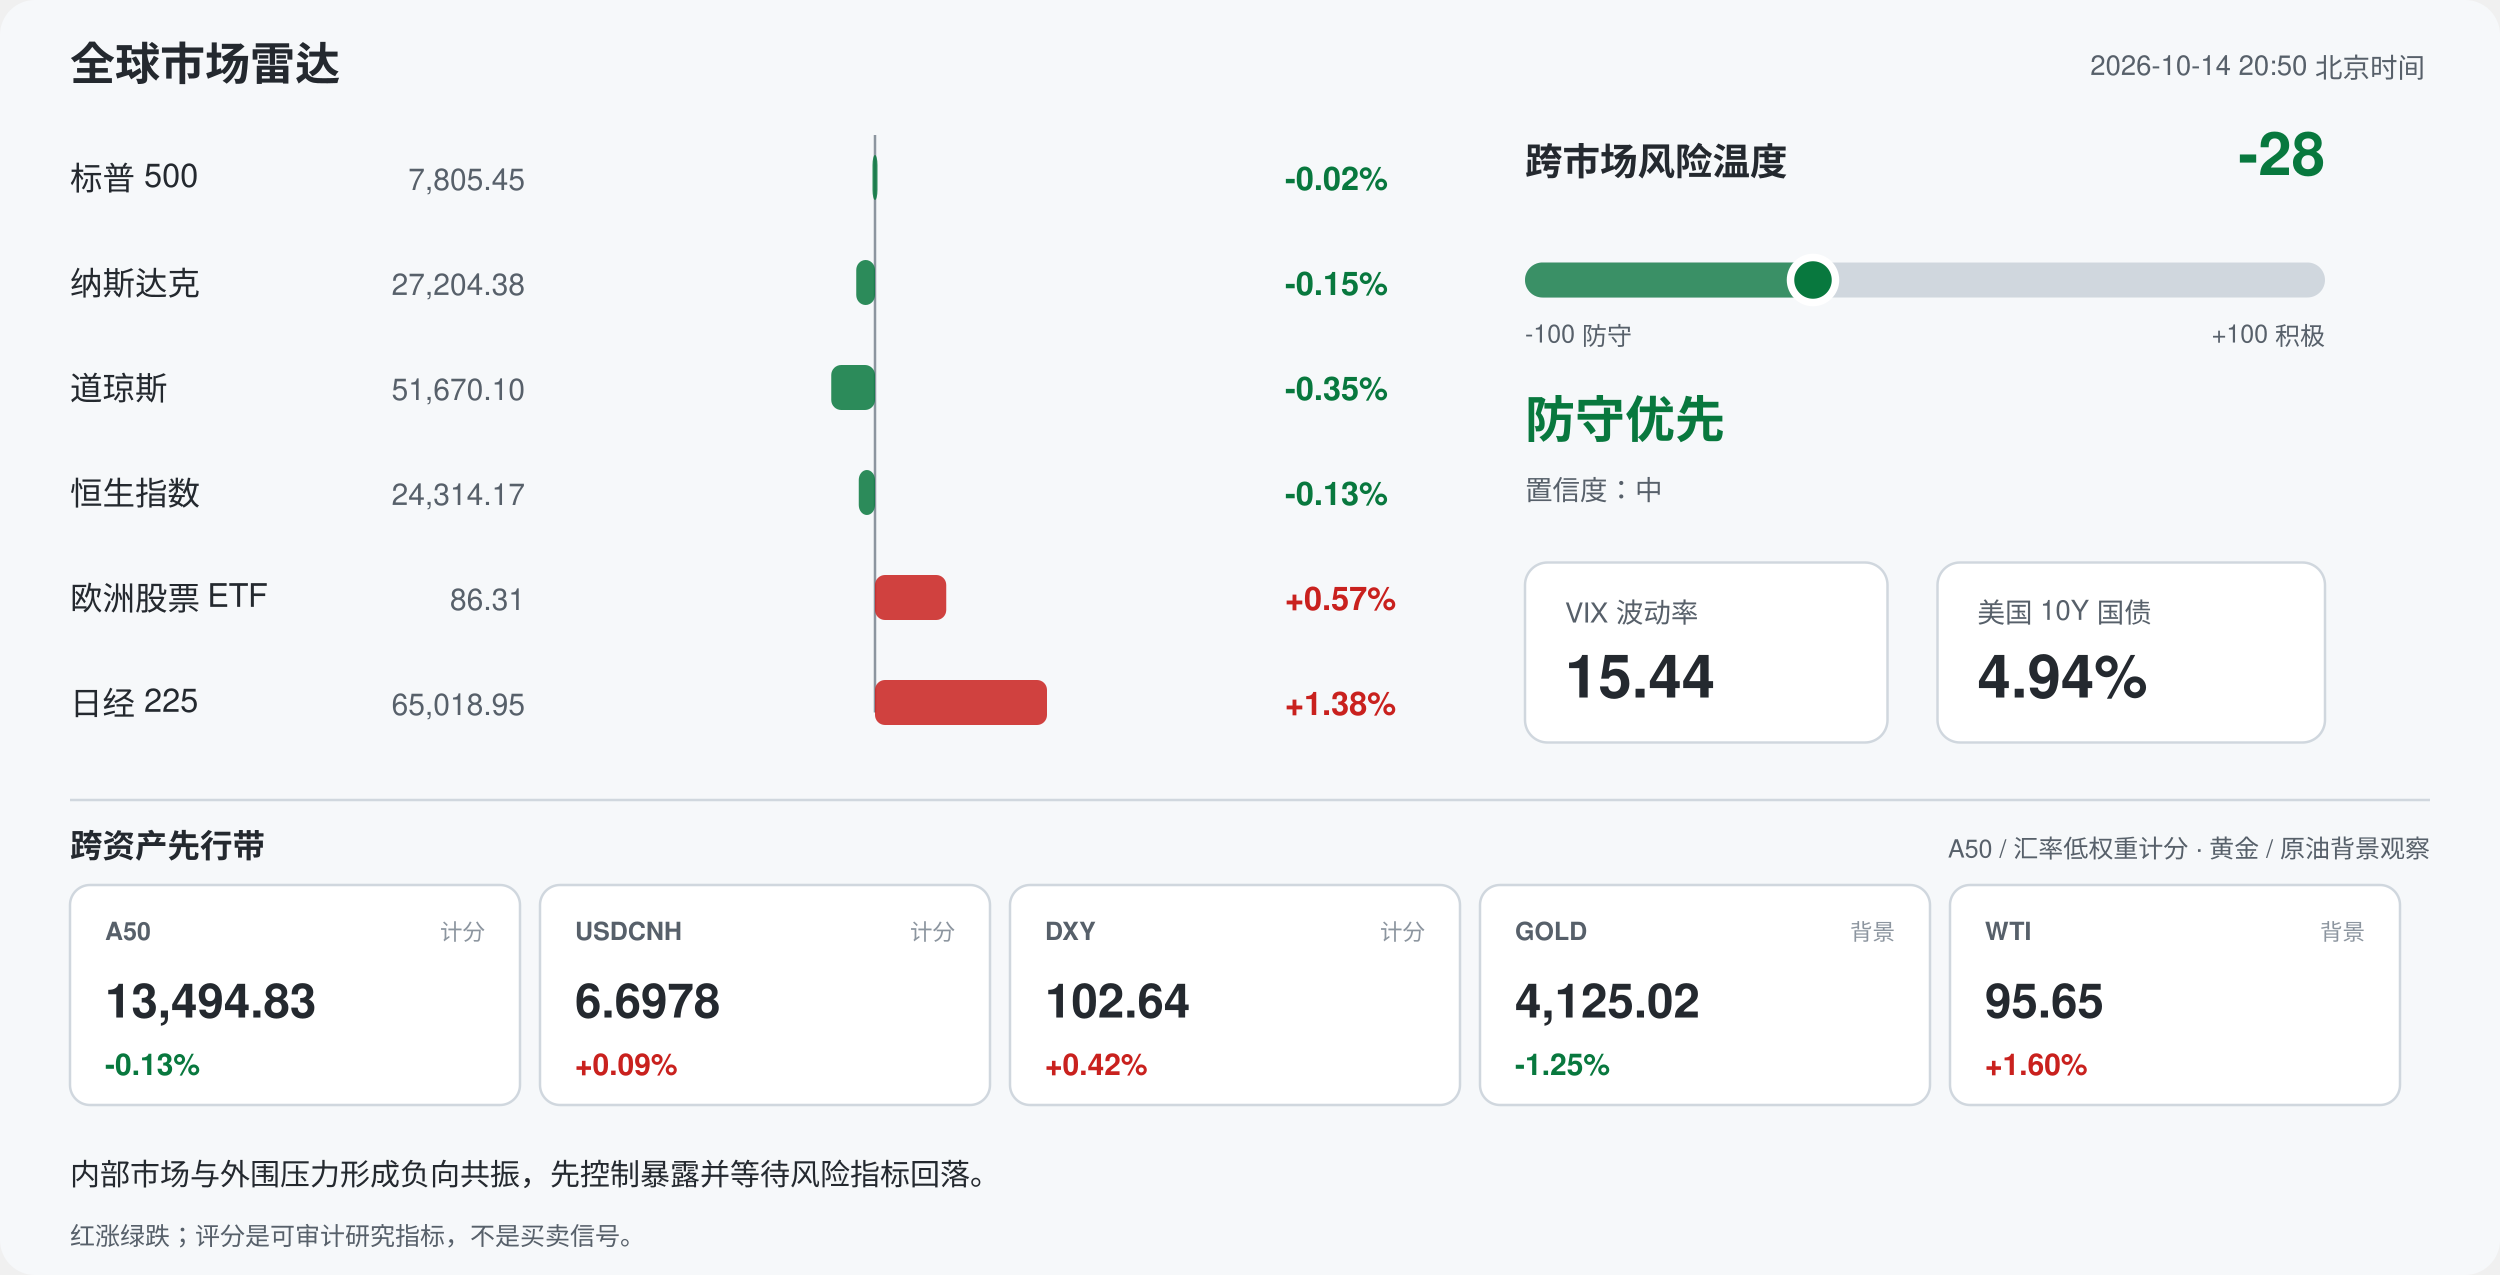
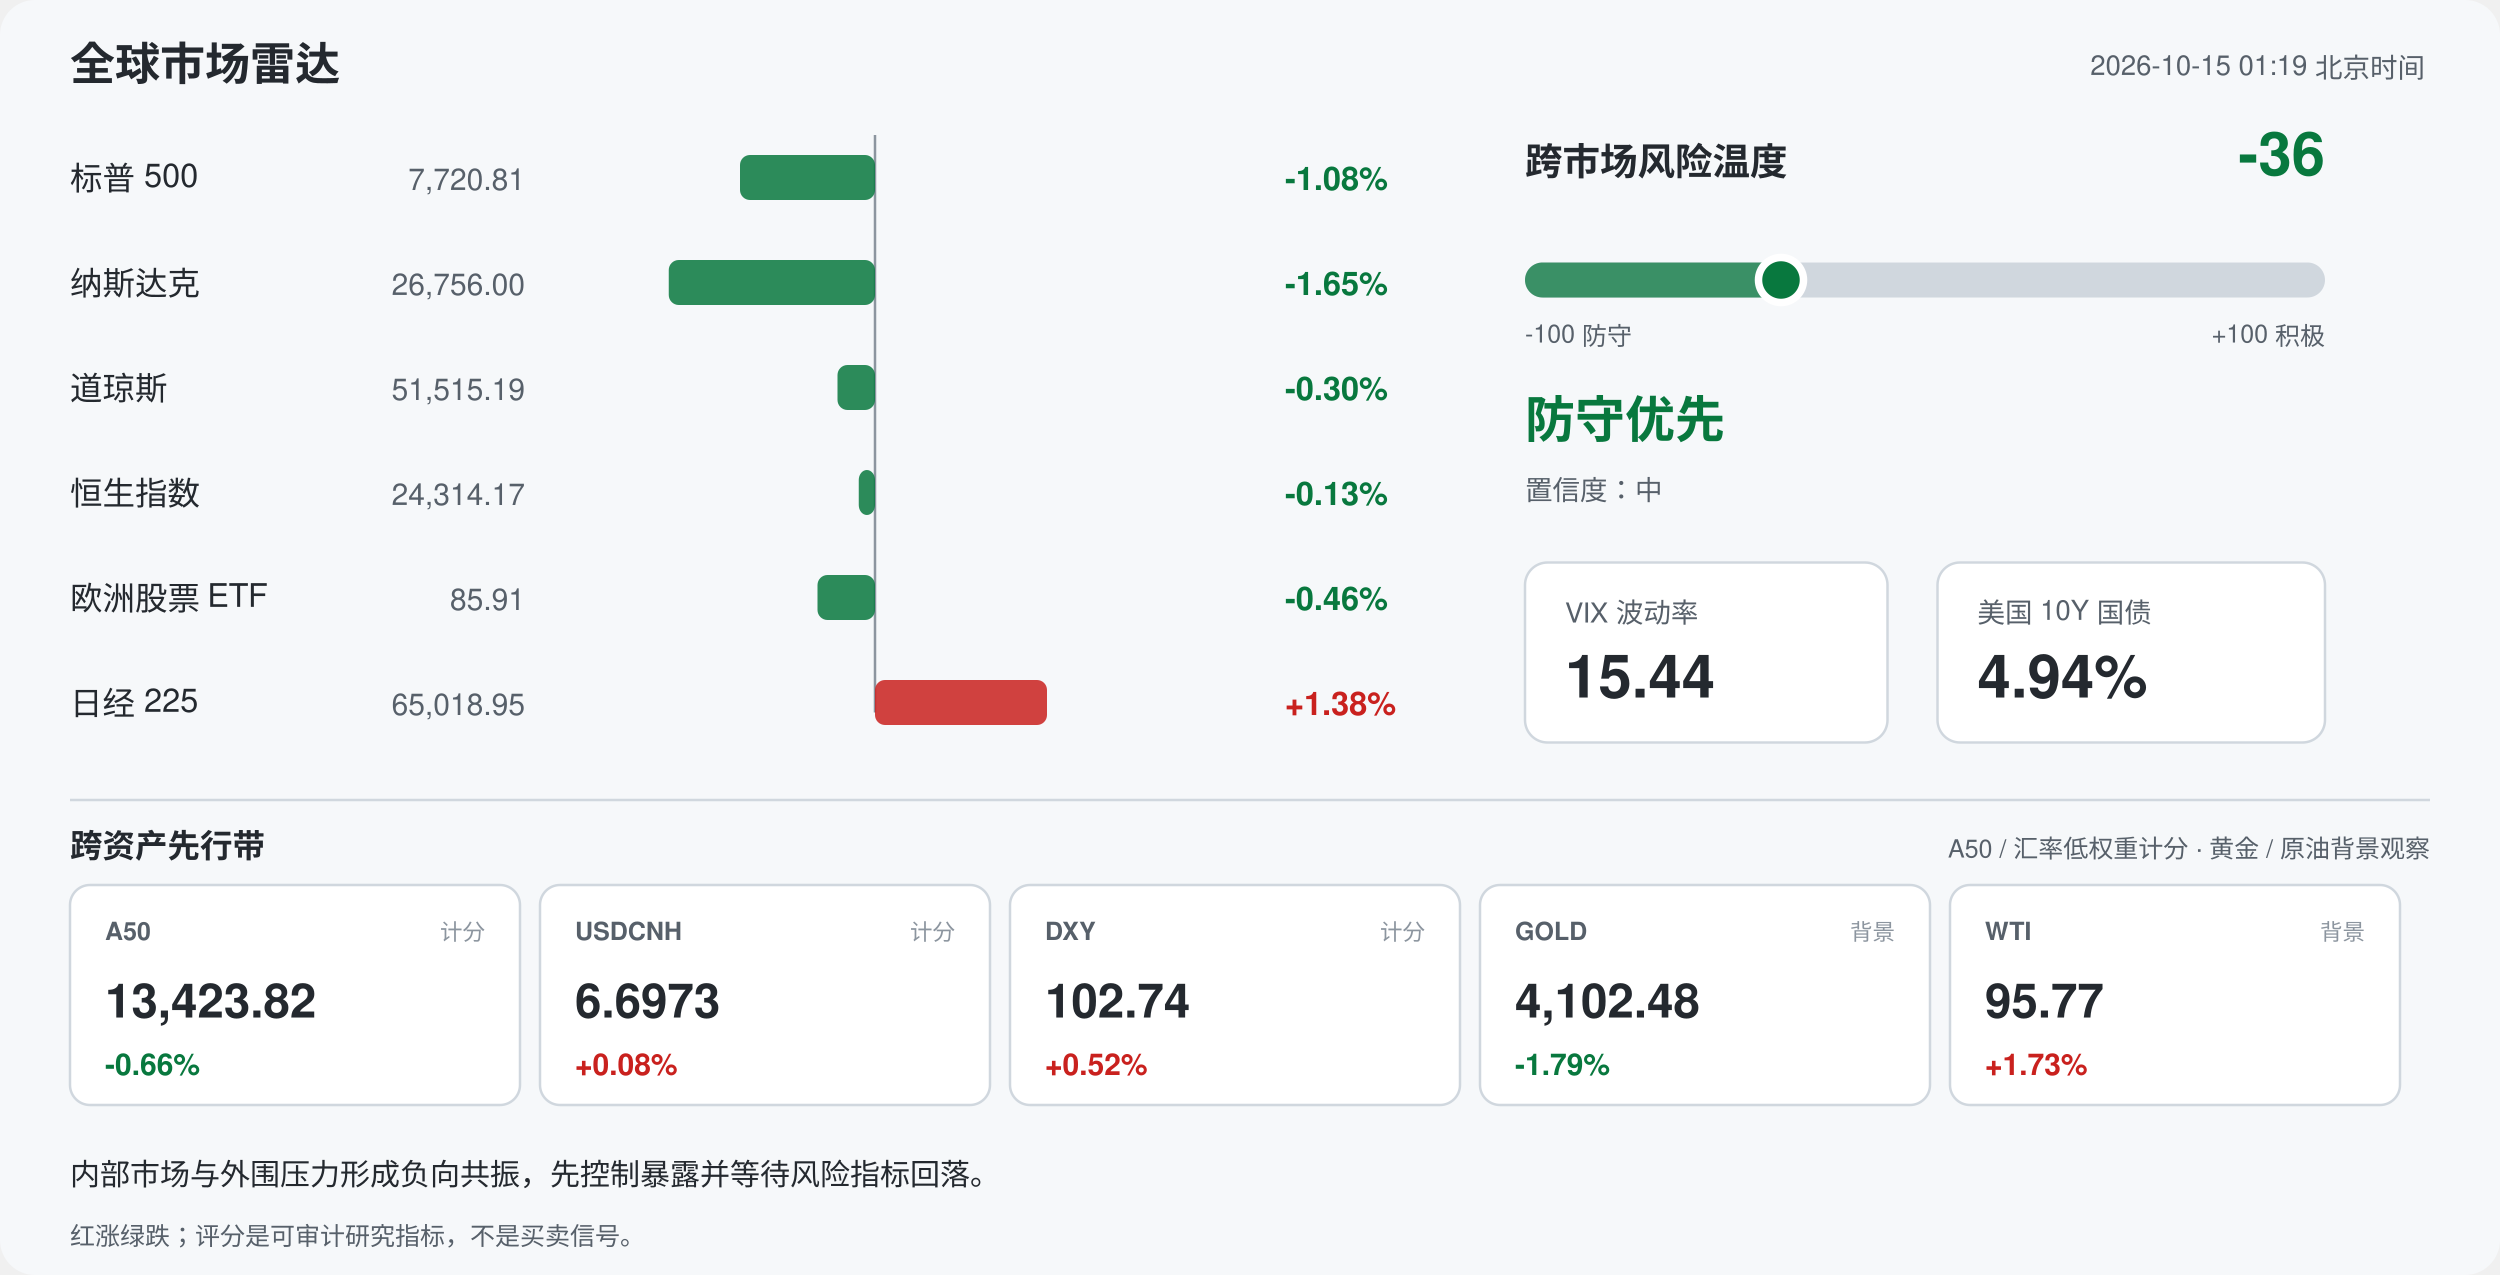
<svg xmlns="http://www.w3.org/2000/svg" width="1000" height="510" viewBox="0 0 1000 510" font-family="-apple-system,Segoe UI,Helvetica,Arial,sans-serif">
  <rect width="1000" height="510" rx="14" fill="#f6f8fa" />
  <text x="28" y="32" font-size="18" font-weight="700" fill="#24292f">全球市场雷达</text>
-   <text x="970" y="30" font-size="11" fill="#57606a" text-anchor="end">2026-10-14 20:50 北京时间</text>
+   <text x="970" y="30" font-size="11" fill="#57606a" text-anchor="end">2026-10-15 01:19 北京时间</text>
  <line x1="350" y1="54" x2="350" y2="285" stroke="#8c959f" stroke-width="1" />
  <text x="28" y="76" font-size="13" fill="#24292f">标普 500</text>
-   <text x="210" y="76" font-size="12" fill="#57606a" text-anchor="end">7,805.45</text>
-   <rect x="349.0" y="62" width="2.0" height="18" rx="4" fill="#08783e" opacity="0.85" />
-   <text x="514" y="76" font-size="13" font-weight="600" fill="#08783e">-0.02%</text>
+   <text x="210" y="76" font-size="12" fill="#57606a" text-anchor="end">7,720.81</text>
+   <rect x="296.0" y="62" width="54.0" height="18" rx="4" fill="#08783e" opacity="0.85" />
+   <text x="514" y="76" font-size="13" font-weight="600" fill="#08783e">-1.08%</text>
  <text x="28" y="118" font-size="13" fill="#24292f">纳斯达克</text>
-   <text x="210" y="118" font-size="12" fill="#57606a" text-anchor="end">27,204.38</text>
-   <rect x="342.5" y="104" width="7.5" height="18" rx="4" fill="#08783e" opacity="0.85" />
-   <text x="514" y="118" font-size="13" font-weight="600" fill="#08783e">-0.15%</text>
+   <text x="210" y="118" font-size="12" fill="#57606a" text-anchor="end">26,756.00</text>
+   <rect x="267.5" y="104" width="82.5" height="18" rx="4" fill="#08783e" opacity="0.85" />
+   <text x="514" y="118" font-size="13" font-weight="600" fill="#08783e">-1.65%</text>
  <text x="28" y="160" font-size="13" fill="#24292f">道琼斯</text>
-   <text x="210" y="160" font-size="12" fill="#57606a" text-anchor="end">51,670.10</text>
-   <rect x="332.5" y="146" width="17.5" height="18" rx="4" fill="#08783e" opacity="0.85" />
-   <text x="514" y="160" font-size="13" font-weight="600" fill="#08783e">-0.35%</text>
+   <text x="210" y="160" font-size="12" fill="#57606a" text-anchor="end">51,515.19</text>
+   <rect x="335.0" y="146" width="15.0" height="18" rx="4" fill="#08783e" opacity="0.85" />
+   <text x="514" y="160" font-size="13" font-weight="600" fill="#08783e">-0.30%</text>
  <text x="28" y="202" font-size="13" fill="#24292f">恒生指数</text>
  <text x="210" y="202" font-size="12" fill="#57606a" text-anchor="end">24,314.17</text>
  <rect x="343.5" y="188" width="6.5" height="18" rx="4" fill="#08783e" opacity="0.85" />
  <text x="514" y="202" font-size="13" font-weight="600" fill="#08783e">-0.13%</text>
  <text x="28" y="244" font-size="13" fill="#24292f">欧洲股票 ETF</text>
-   <text x="210" y="244" font-size="12" fill="#57606a" text-anchor="end">86.31</text>
-   <rect x="350.0" y="230" width="28.5" height="18" rx="4" fill="#c9211e" opacity="0.85" />
-   <text x="514" y="244" font-size="13" font-weight="600" fill="#c9211e">+0.57%</text>
+   <text x="210" y="244" font-size="12" fill="#57606a" text-anchor="end">85.91</text>
+   <rect x="327.0" y="230" width="23.0" height="18" rx="4" fill="#08783e" opacity="0.85" />
+   <text x="514" y="244" font-size="13" font-weight="600" fill="#08783e">-0.46%</text>
  <text x="28" y="286" font-size="13" fill="#24292f">日经 225</text>
  <text x="210" y="286" font-size="12" fill="#57606a" text-anchor="end">65,018.95</text>
  <rect x="350.0" y="272" width="68.8" height="18" rx="4" fill="#c9211e" opacity="0.85" />
  <text x="514" y="286" font-size="13" font-weight="600" fill="#c9211e">+1.38%</text>
  <text x="610" y="70" font-size="15" font-weight="700" fill="#24292f">跨市场风险温度</text>
-   <text x="930" y="70" font-size="24" font-weight="700" fill="#08783e" text-anchor="end">-28</text>
+   <text x="930" y="70" font-size="24" font-weight="700" fill="#08783e" text-anchor="end">-36</text>
  <rect x="610" y="105" width="320" height="14" rx="7" fill="#d0d7de" />
-   <rect x="610" y="105" width="115.2" height="14" rx="7" fill="#08783e" opacity="0.75" />
-   <circle cx="725.2" cy="112" r="9" fill="#08783e" stroke="#ffffff" stroke-width="3" />
+   <rect x="610" y="105" width="102.4" height="14" rx="7" fill="#08783e" opacity="0.75" />
+   <circle cx="712.4" cy="112" r="9" fill="#08783e" stroke="#ffffff" stroke-width="3" />
  <text x="610" y="137" font-size="10" fill="#57606a">-100 防守</text>
  <text x="930" y="137" font-size="10" fill="#57606a" text-anchor="end">+100 积极</text>
  <text x="610" y="175" font-size="20" font-weight="700" fill="#08783e">防守优先</text>
  <text x="610" y="200" font-size="11" fill="#57606a">置信度：中</text>
  <rect x="610" y="225" width="145" height="72" rx="9" fill="#ffffff" stroke="#d0d7de" />
  <text x="626" y="249" font-size="11" fill="#57606a">VIX 波动率</text>
  <text x="626" y="279" font-size="24" font-weight="700" fill="#24292f">15.44</text>
  <rect x="775" y="225" width="155" height="72" rx="9" fill="#ffffff" stroke="#d0d7de" />
  <text x="791" y="249" font-size="11" fill="#57606a">美国 10Y 国债</text>
  <text x="791" y="279" font-size="24" font-weight="700" fill="#24292f">4.94%</text>
  <line x1="28" y1="320" x2="972" y2="320" stroke="#d0d7de" />
  <text x="28" y="343" font-size="13" font-weight="700" fill="#24292f">跨资产先行带</text>
  <text x="972" y="343" font-size="10" fill="#57606a" text-anchor="end">A50 / 汇率低权重计分 · 黄金 / 原油背景观察</text>
  <rect x="28" y="354" width="180" height="88" rx="8" fill="#ffffff" stroke="#d0d7de" />
  <text x="42" y="376" font-size="10" font-weight="700" fill="#57606a">A50</text>
  <text x="194" y="376" font-size="9" fill="#8c959f" text-anchor="end">计分</text>
-   <text x="42" y="407" font-size="19" font-weight="700" fill="#24292f">13,494.83</text>
-   <text x="42" y="430" font-size="12" font-weight="700" fill="#08783e">-0.13%</text>
+   <text x="42" y="407" font-size="19" font-weight="700" fill="#24292f">13,423.82</text>
+   <text x="42" y="430" font-size="12" font-weight="700" fill="#08783e">-0.66%</text>
  <rect x="216" y="354" width="180" height="88" rx="8" fill="#ffffff" stroke="#d0d7de" />
  <text x="230" y="376" font-size="10" font-weight="700" fill="#57606a">USDCNH</text>
  <text x="382" y="376" font-size="9" fill="#8c959f" text-anchor="end">计分</text>
-   <text x="230" y="407" font-size="19" font-weight="700" fill="#24292f">6.6978</text>
-   <text x="230" y="430" font-size="12" font-weight="700" fill="#c9211e">+0.09%</text>
+   <text x="230" y="407" font-size="19" font-weight="700" fill="#24292f">6.6973</text>
+   <text x="230" y="430" font-size="12" font-weight="700" fill="#c9211e">+0.08%</text>
  <rect x="404" y="354" width="180" height="88" rx="8" fill="#ffffff" stroke="#d0d7de" />
  <text x="418" y="376" font-size="10" font-weight="700" fill="#57606a">DXY</text>
  <text x="570" y="376" font-size="9" fill="#8c959f" text-anchor="end">计分</text>
-   <text x="418" y="407" font-size="19" font-weight="700" fill="#24292f">102.64</text>
-   <text x="418" y="430" font-size="12" font-weight="700" fill="#c9211e">+0.42%</text>
+   <text x="418" y="407" font-size="19" font-weight="700" fill="#24292f">102.74</text>
+   <text x="418" y="430" font-size="12" font-weight="700" fill="#c9211e">+0.52%</text>
  <rect x="592" y="354" width="180" height="88" rx="8" fill="#ffffff" stroke="#d0d7de" />
  <text x="606" y="376" font-size="10" font-weight="700" fill="#57606a">GOLD</text>
  <text x="758" y="376" font-size="9" fill="#8c959f" text-anchor="end">背景</text>
-   <text x="606" y="407" font-size="19" font-weight="700" fill="#24292f">4,125.02</text>
-   <text x="606" y="430" font-size="12" font-weight="700" fill="#08783e">-1.25%</text>
+   <text x="606" y="407" font-size="19" font-weight="700" fill="#24292f">4,102.48</text>
+   <text x="606" y="430" font-size="12" font-weight="700" fill="#08783e">-1.79%</text>
  <rect x="780" y="354" width="180" height="88" rx="8" fill="#ffffff" stroke="#d0d7de" />
  <text x="794" y="376" font-size="10" font-weight="700" fill="#57606a">WTI</text>
  <text x="946" y="376" font-size="9" fill="#8c959f" text-anchor="end">背景</text>
-   <text x="794" y="407" font-size="19" font-weight="700" fill="#24292f">95.65</text>
-   <text x="794" y="430" font-size="12" font-weight="700" fill="#c9211e">+1.60%</text>
+   <text x="794" y="407" font-size="19" font-weight="700" fill="#24292f">95.77</text>
+   <text x="794" y="430" font-size="12" font-weight="700" fill="#c9211e">+1.73%</text>
  <text x="28" y="474" font-size="12" fill="#24292f">内部市场与外围压力形成负向共振，先控制暴露并等待风险指标回落。</text>
  <text x="28" y="498" font-size="10" fill="#57606a">红涨绿跌；评分是可审计研究指标，不是买卖信号。</text>
</svg>
